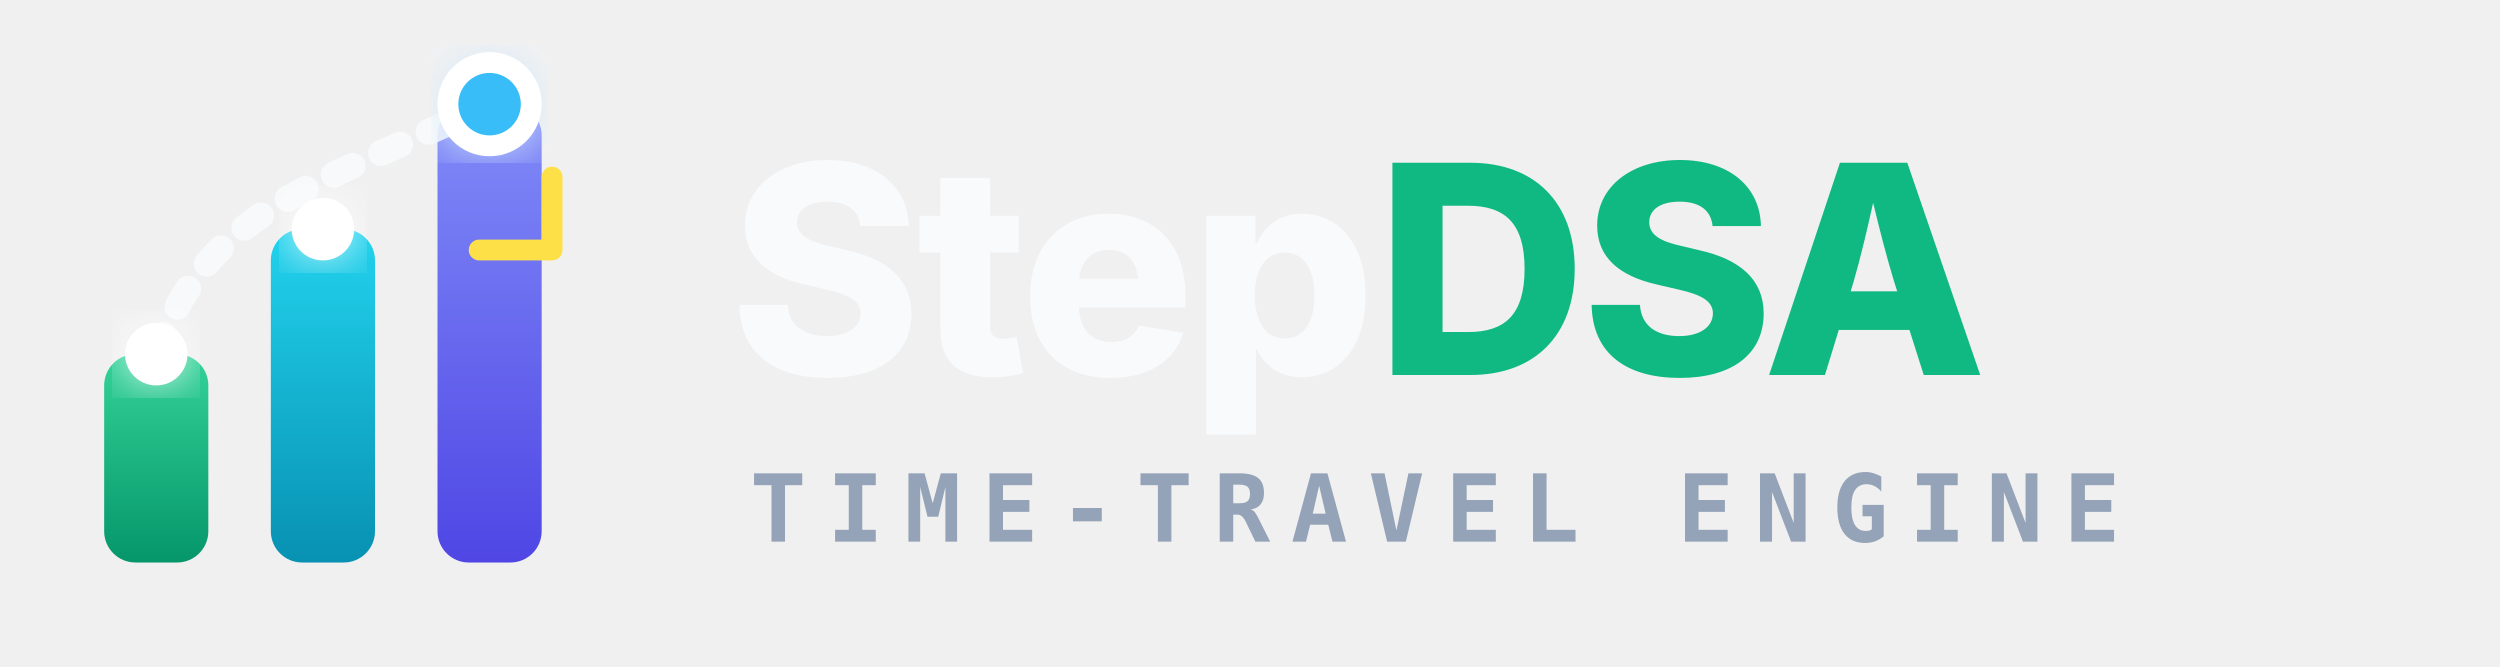
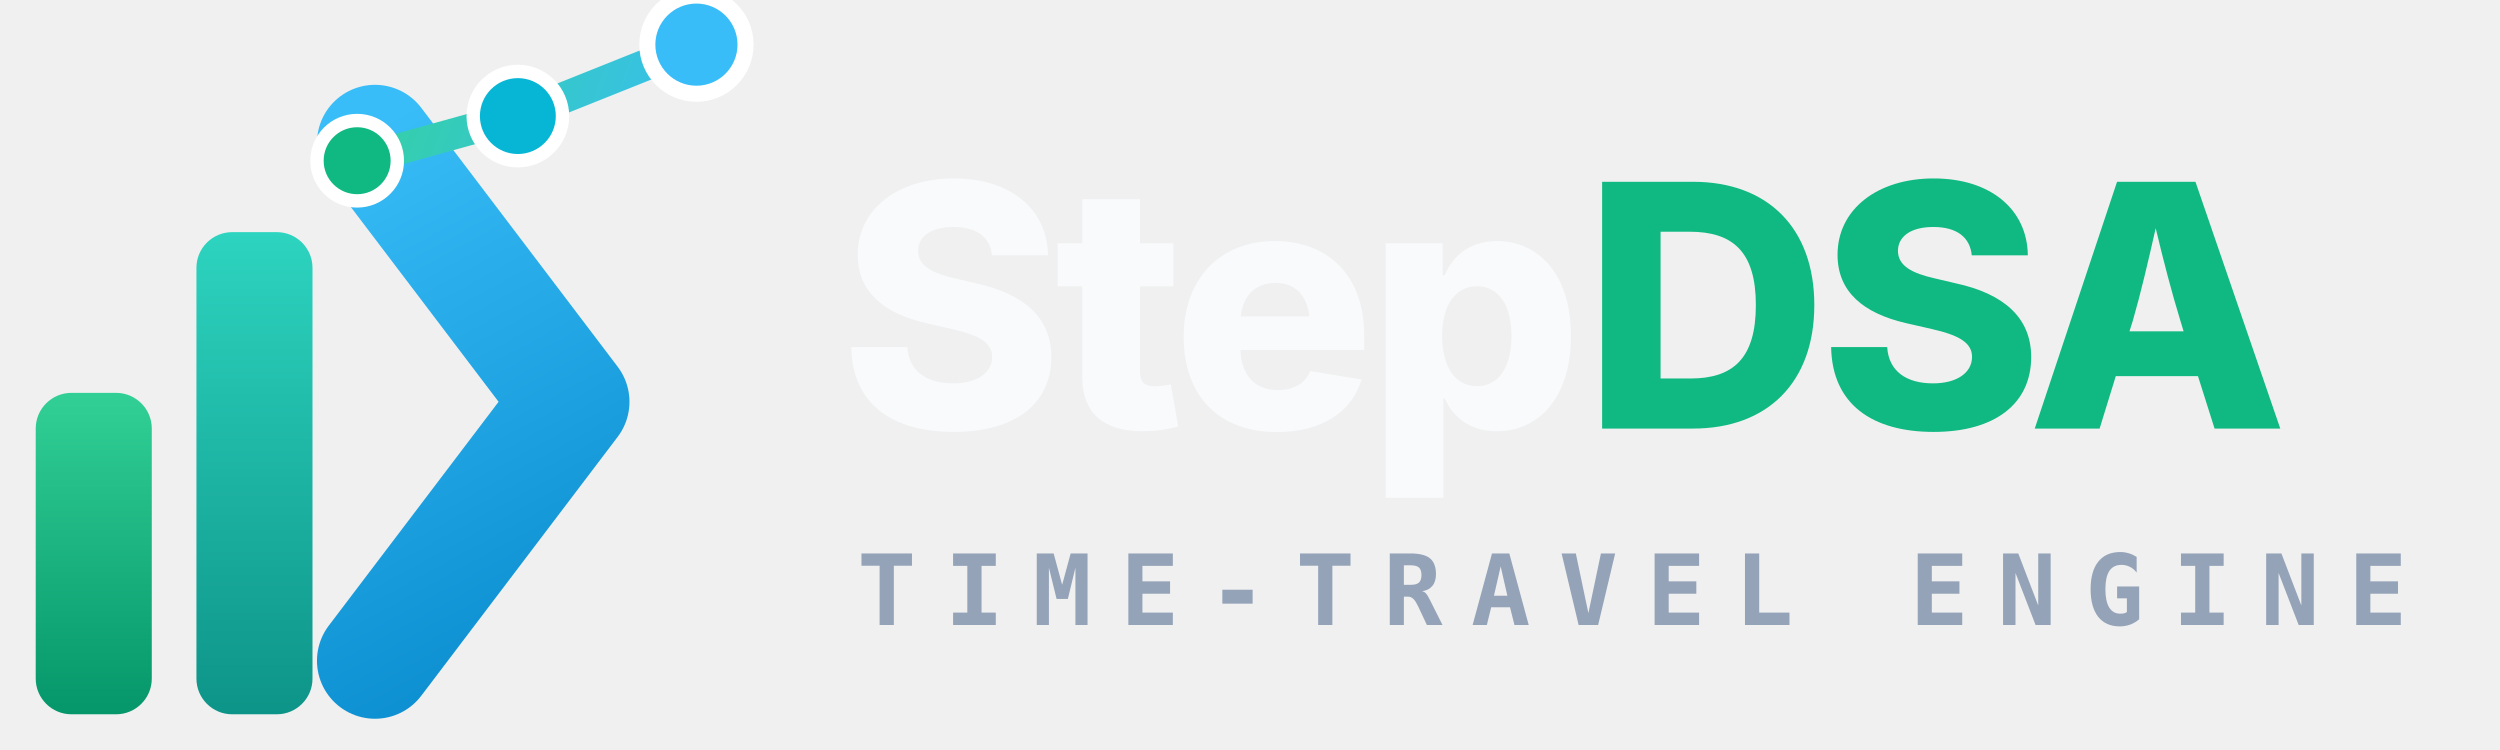
- <svg xmlns="http://www.w3.org/2000/svg" viewBox="0 0 240 64" fill="none">
+ <svg xmlns="http://www.w3.org/2000/svg" viewBox="0 0 280 84" fill="none">
  <defs>
-     <linearGradient id="logoEmblemGrad" x1="4" y1="4" x2="60" y2="60" gradientUnits="userSpaceOnUse">
-       <stop offset="0%" stop-color="#10B981" />
-       <stop offset="50%" stop-color="#06B6D4" />
-       <stop offset="100%" stop-color="#3B82F6" />
-     </linearGradient>
-     <linearGradient id="logoBar1" x1="0" y1="0" x2="0" y2="1">
+     <linearGradient id="logoBar1Grad" x1="0" y1="42" x2="0" y2="80" gradientUnits="userSpaceOnUse">
      <stop offset="0%" stop-color="#34D399" />
      <stop offset="100%" stop-color="#059669" />
    </linearGradient>
-     <linearGradient id="logoBar2" x1="0" y1="0" x2="0" y2="1">
-       <stop offset="0%" stop-color="#22D3EE" />
-       <stop offset="100%" stop-color="#0891B2" />
+     <linearGradient id="logoBar2Grad" x1="0" y1="26" x2="0" y2="80" gradientUnits="userSpaceOnUse">
+       <stop offset="0%" stop-color="#2DD4BF" />
+       <stop offset="100%" stop-color="#0D9488" />
    </linearGradient>
-     <linearGradient id="logoBar3" x1="0" y1="0" x2="0" y2="1">
-       <stop offset="0%" stop-color="#818CF8" />
-       <stop offset="100%" stop-color="#4F46E5" />
+     <linearGradient id="logoChevGrad" x1="42" y1="14" x2="78" y2="80" gradientUnits="userSpaceOnUse">
+       <stop offset="0%" stop-color="#38BDF8" />
+       <stop offset="100%" stop-color="#0284C7" />
    </linearGradient>
-     <filter id="logoGlow" x="-20%" y="-20%" width="140%" height="140%">
-       <feGaussianBlur stdDeviation="2.5" result="blur" />
-       <feComposite in="SourceGraphic" in2="blur" operator="over" />
-     </filter>
+     <linearGradient id="logoNodeGrad" x1="38" y1="4" x2="80" y2="20" gradientUnits="userSpaceOnUse">
+       <stop offset="0%" stop-color="#34D399" />
+       <stop offset="100%" stop-color="#38BDF8" />
+     </linearGradient>
  </defs>
-   <g transform="translate(4, 2)">
-     <rect x="6" y="32" width="10" height="20" rx="3" fill="url(#logoBar1)" />
-     <rect x="22" y="20" width="10" height="32" rx="3" fill="url(#logoBar2)" />
-     <rect x="38" y="8" width="10" height="44" rx="3" fill="url(#logoBar3)" />
-     <path d="M11 32 C 16 18, 26 16, 43 8" stroke="#F8FAFC" stroke-width="2.5" stroke-linecap="round" stroke-dasharray="2 3" opacity="0.85" />
-     <circle cx="11" cy="32" r="3" fill="#FFFFFF" filter="url(#logoGlow)" />
-     <circle cx="27" cy="20" r="3" fill="#FFFFFF" filter="url(#logoGlow)" />
-     <circle cx="43" cy="8" r="4" fill="#38BDF8" stroke="#FFFFFF" stroke-width="2" filter="url(#logoGlow)" />
-     <path d="M42 22 L49 22 L49 15" fill="none" stroke="#FDE047" stroke-width="2" stroke-linecap="round" stroke-linejoin="round" />
+   <g id="brand-emblem">
+     <rect x="4" y="44" width="13" height="36" rx="4" fill="url(#logoBar1Grad)" />
+     <rect x="22" y="26" width="13" height="54" rx="4" fill="url(#logoBar2Grad)" />
+     <path d="M 42 16 L 64 45 L 42 74" stroke="url(#logoChevGrad)" stroke-width="13" stroke-linecap="round" stroke-linejoin="round" />
+     <path d="M 40 18 L 58 13 L 78 5" stroke="url(#logoNodeGrad)" stroke-width="3.5" stroke-linecap="round" />
+     <circle cx="40" cy="18" r="4.5" fill="#10B981" stroke="#FFFFFF" stroke-width="1.5" />
+     <circle cx="58" cy="13" r="5" fill="#06B6D4" stroke="#FFFFFF" stroke-width="1.5" />
+     <circle cx="78" cy="5" r="5.5" fill="#38BDF8" stroke="#FFFFFF" stroke-width="1.8" />
  </g>
-   <text x="70" y="36" font-family="'Plus Jakarta Sans', system-ui, -apple-system, sans-serif" font-weight="800" font-size="28" fill="#F8FAFC" letter-spacing="-0.5">
-     Step<tspan fill="#10B981">DSA</tspan>
-   </text>
-   <text x="72" y="52" font-family="'JetBrains Mono', monospace" font-weight="600" font-size="9" fill="#94A3B8" letter-spacing="2">
-     TIME-TRAVEL ENGINE
-   </text>
+   <g transform="translate(94, 0)">
+     <text x="0" y="48" font-family="'Plus Jakarta Sans', system-ui, -apple-system, sans-serif" font-weight="800" font-size="38" fill="#F8FAFC" letter-spacing="-1">
+       Step<tspan fill="#10B981">DSA</tspan>
+     </text>
+     <text x="2" y="70" font-family="'JetBrains Mono', monospace" font-weight="700" font-size="11" fill="#94A3B8" letter-spacing="3.2">
+       TIME-TRAVEL ENGINE
+     </text>
+   </g>
</svg>
